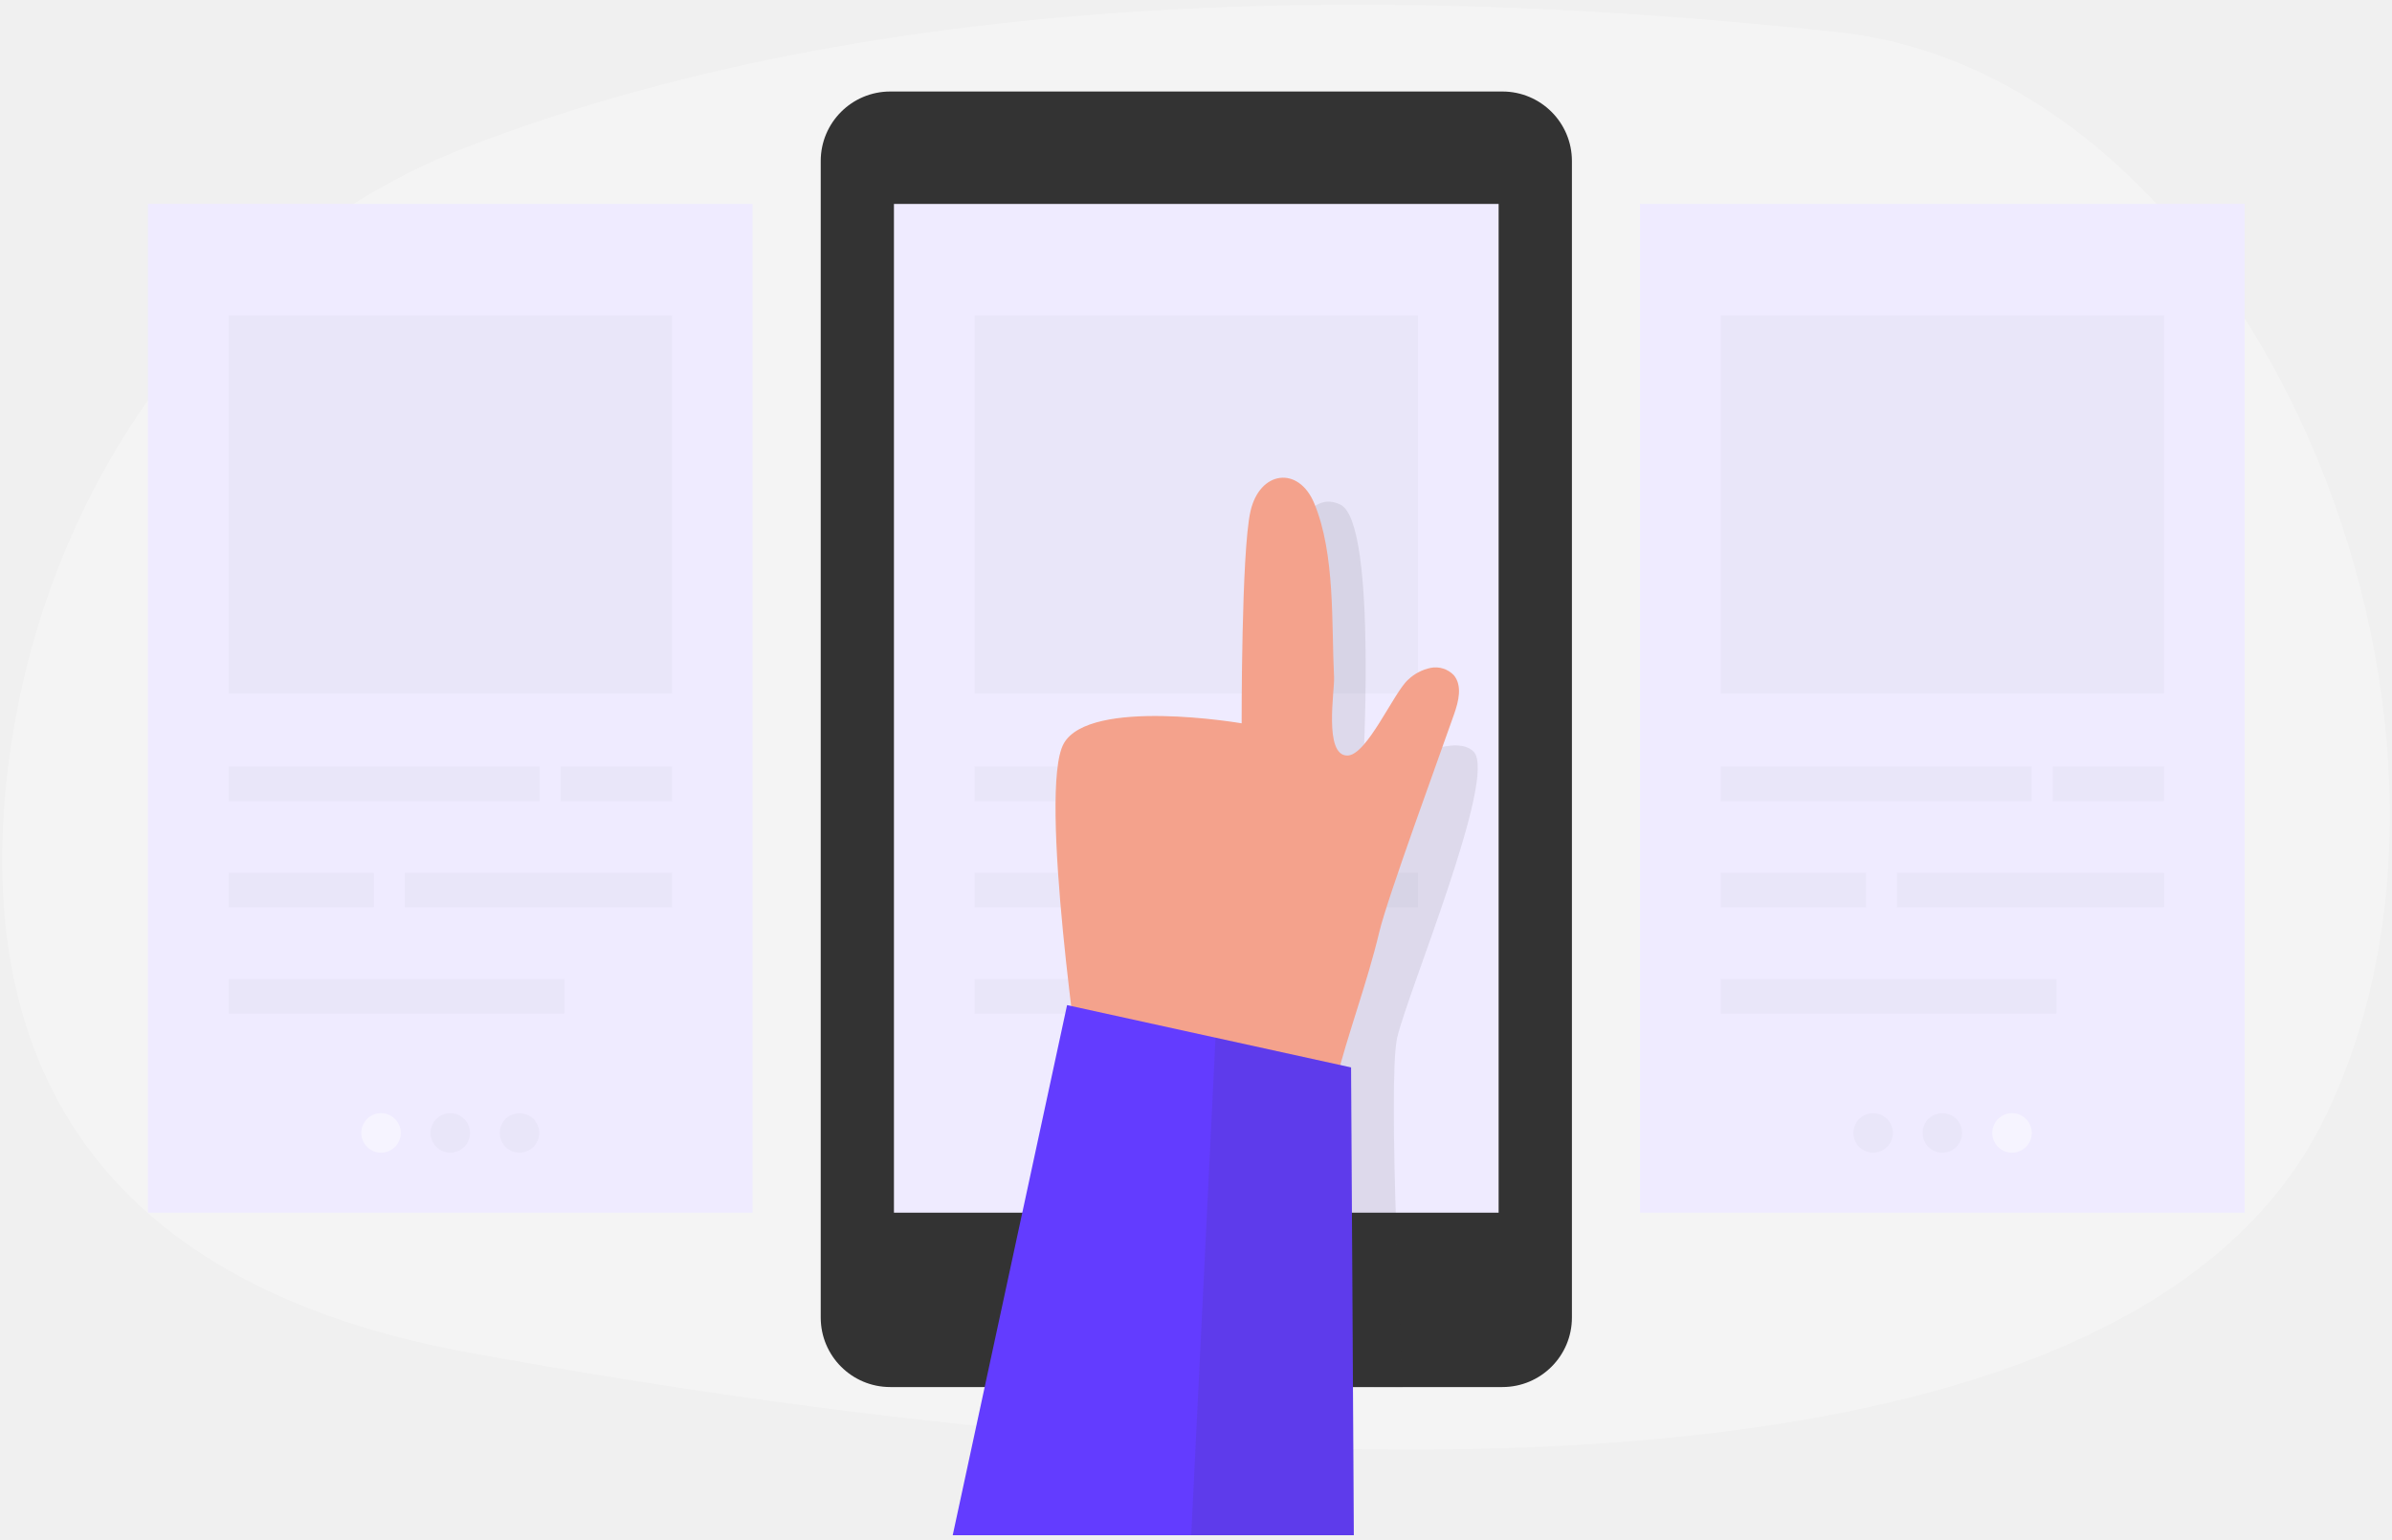
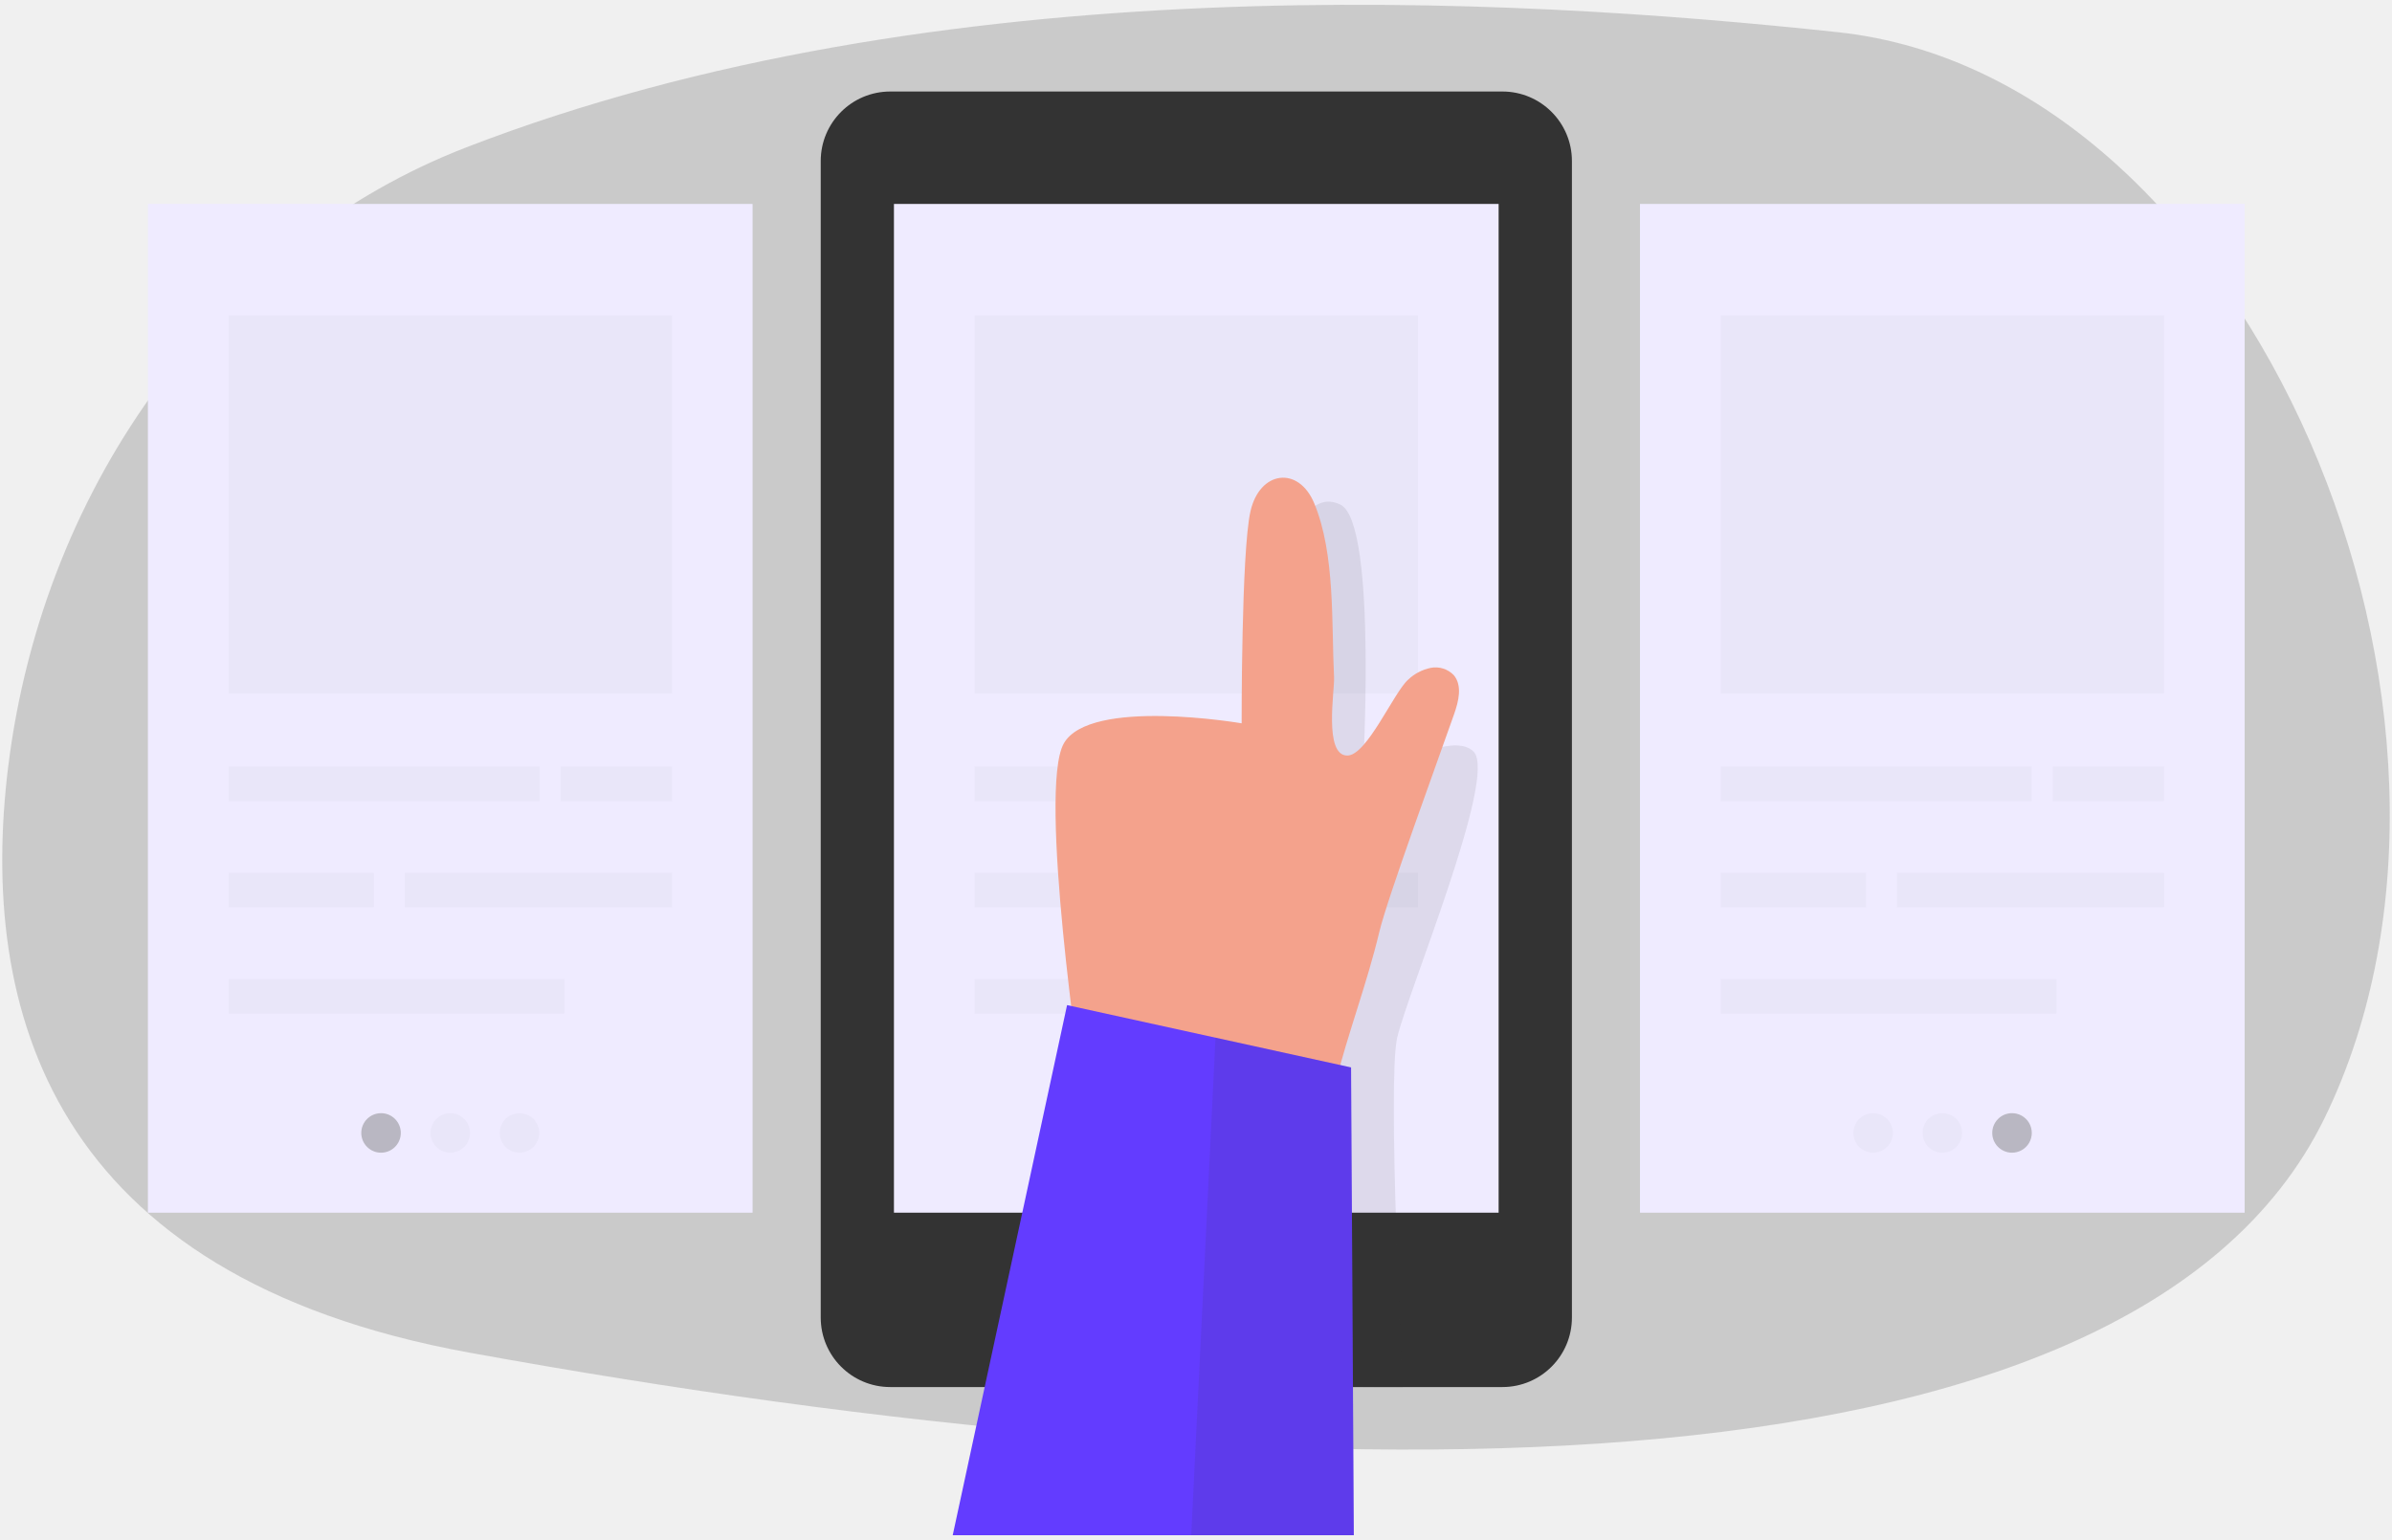
<svg xmlns="http://www.w3.org/2000/svg" width="250" height="161" fill="none" viewBox="0 0 250 161">
-   <path fill="#fff" d="M48.694 15.421C23.379 25.224 4.594 50.068.858 80.128c-3.12 25.331 4.335 53.318 48.23 61.291 85.406 15.52 173.446 17.335 193.864-24.525 20.417-41.86-7.525-108.891-50.873-113.53C157.683-.326 98.146-3.721 48.694 15.42Z" opacity=".3" />
+   <path fill="#737373" d="M48.694 15.421C23.379 25.224 4.594 50.068.858 80.128c-3.12 25.331 4.335 53.318 48.23 61.291 85.406 15.52 173.446 17.335 193.864-24.525 20.417-41.86-7.525-108.891-50.873-113.53C157.683-.326 98.146-3.721 48.694 15.42Z" opacity=".3" />
  <path fill="#333" d="M157.022 9.567H93.044a7.266 7.266 0 0 0-7.266 7.267v120.91a7.266 7.266 0 0 0 7.266 7.266h63.978a7.266 7.266 0 0 0 7.267-7.266V16.834a7.266 7.266 0 0 0-7.267-7.267Z" />
  <path fill="#333" d="M125.033 140.872a5.687 5.687 0 1 0 0-11.374 5.687 5.687 0 0 0 0 11.374Z" opacity=".03" />
  <path fill="#EFEBFF" d="M156.628 21.321H93.431V126.78h63.197V21.321Z" />
  <path fill="#333" d="M117.797 120.508a2.065 2.065 0 1 0 0-4.13 2.065 2.065 0 0 0 0 4.13Z" opacity=".03" />
-   <path fill="#fff" d="M125.033 120.508a2.066 2.066 0 1 0 0-4.132 2.066 2.066 0 0 0 0 4.132Z" opacity=".44" />
+   <path fill="#737373" d="M125.033 120.508a2.066 2.066 0 1 0 0-4.132 2.066 2.066 0 0 0 0 4.132Z" opacity=".44" />
  <path fill="#333" d="M132.269 120.508a2.066 2.066 0 1 0 0-4.132 2.066 2.066 0 0 0 0 4.132ZM148.199 32.953h-46.332v39.552h46.332V32.953ZM134.373 80.129h-32.506v3.621h32.506V80.13ZM148.199 80.129h-11.632v3.621h11.632V80.13ZM117.053 91.237h-15.186v3.622h15.186v-3.622ZM148.199 91.237H120.28v3.622h27.919v-3.622ZM136.954 102.353h-35.087v3.622h35.087v-3.622Z" opacity=".03" />
  <path fill="#EFEBFF" d="M78.656 21.321H15.459V126.78h63.197V21.321Z" />
-   <path fill="#fff" d="M39.825 120.508a2.065 2.065 0 1 0 0-4.13 2.065 2.065 0 0 0 0 4.13Z" opacity=".44" />
+   <path fill="#737373" d="M39.825 120.508a2.065 2.065 0 1 0 0-4.13 2.065 2.065 0 0 0 0 4.13Z" opacity=".44" />
  <path fill="#333" d="M47.061 120.508a2.065 2.065 0 1 0 0-4.13 2.065 2.065 0 0 0 0 4.13ZM54.297 120.508a2.065 2.065 0 1 0 0-4.13 2.065 2.065 0 0 0 0 4.13ZM70.227 32.953H23.895v39.552h46.332V32.953ZM56.4 80.129H23.895v3.621H56.4V80.13ZM70.227 80.129H58.595v3.621h11.632V80.13ZM39.08 91.237H23.896v3.622H39.08v-3.622ZM70.227 91.237h-27.92v3.622h27.92v-3.622ZM58.982 102.353H23.895v3.622h35.087v-3.622Z" opacity=".03" />
  <path fill="#EFEBFF" d="M234.6 21.321h-63.197V126.78H234.6V21.321Z" />
  <path fill="#333" d="M195.769 120.508a2.065 2.065 0 1 0 0-4.13 2.065 2.065 0 0 0 0 4.13ZM203.005 120.508a2.066 2.066 0 1 0 0-4.132 2.066 2.066 0 0 0 0 4.132Z" opacity=".03" />
-   <path fill="#fff" d="M210.242 120.508a2.066 2.066 0 1 0-.001-4.131 2.066 2.066 0 0 0 .001 4.131Z" opacity=".44" />
+   <path fill="#737373" d="M210.242 120.508a2.066 2.066 0 1 0-.001-4.131 2.066 2.066 0 0 0 .001 4.131Z" opacity=".44" />
  <path fill="#333" d="M226.171 32.953h-46.332v39.552h46.332V32.953ZM212.345 80.129h-32.506v3.621h32.506V80.13ZM226.171 80.129h-11.632v3.621h11.632V80.13ZM195.025 91.237h-15.186v3.622h15.186v-3.622ZM226.179 91.237H198.26v3.622h27.919v-3.622ZM214.926 102.353h-35.087v3.622h35.087v-3.622Z" opacity=".03" />
  <path fill="#333" d="M146.597 145.041c0-.76-1.61-31.891-.577-36.522 1.033-4.632 10.509-27.274 8.011-29.917-2.498-2.642-11.648 3.372-11.648 3.372s1.671-27.267-2.278-29.21c-3.948-1.944-5.702 5.671-5.702 5.671L132.3 88.936l-10.418 55.96 24.715.145Z" opacity=".1" />
  <path fill="#F4A28C" d="M139.559 113.295c1.328-5.316 3.325-10.502 4.601-15.87.843-3.553 6.295-18.405 7.821-22.779.47-1.344.873-2.969-.038-4.062a2.646 2.646 0 0 0-2.422-.76 4.842 4.842 0 0 0-2.339 1.223c-1.519 1.337-4.32 7.95-6.371 7.943-2.482 0-1.313-6.834-1.381-8.148-.281-5.656.136-12.908-2.073-18.223-1.64-3.948-5.71-3.417-6.667.85-.957 4.268-.919 22.15-.919 22.15s-15.884-2.727-18.595 2.118c-2.711 4.844 1.868 35.618 1.868 35.618l26.515-.06Z" />
  <path fill="#633CFF" d="m141.495 160.5-.289-48.906-29.681-6.515L99.574 160.5h41.921Z" />
  <path fill="#333" d="m141.495 160.5-.289-48.906-14.168-3.113-2.536 52.019h16.993Z" opacity=".1" />
</svg>
